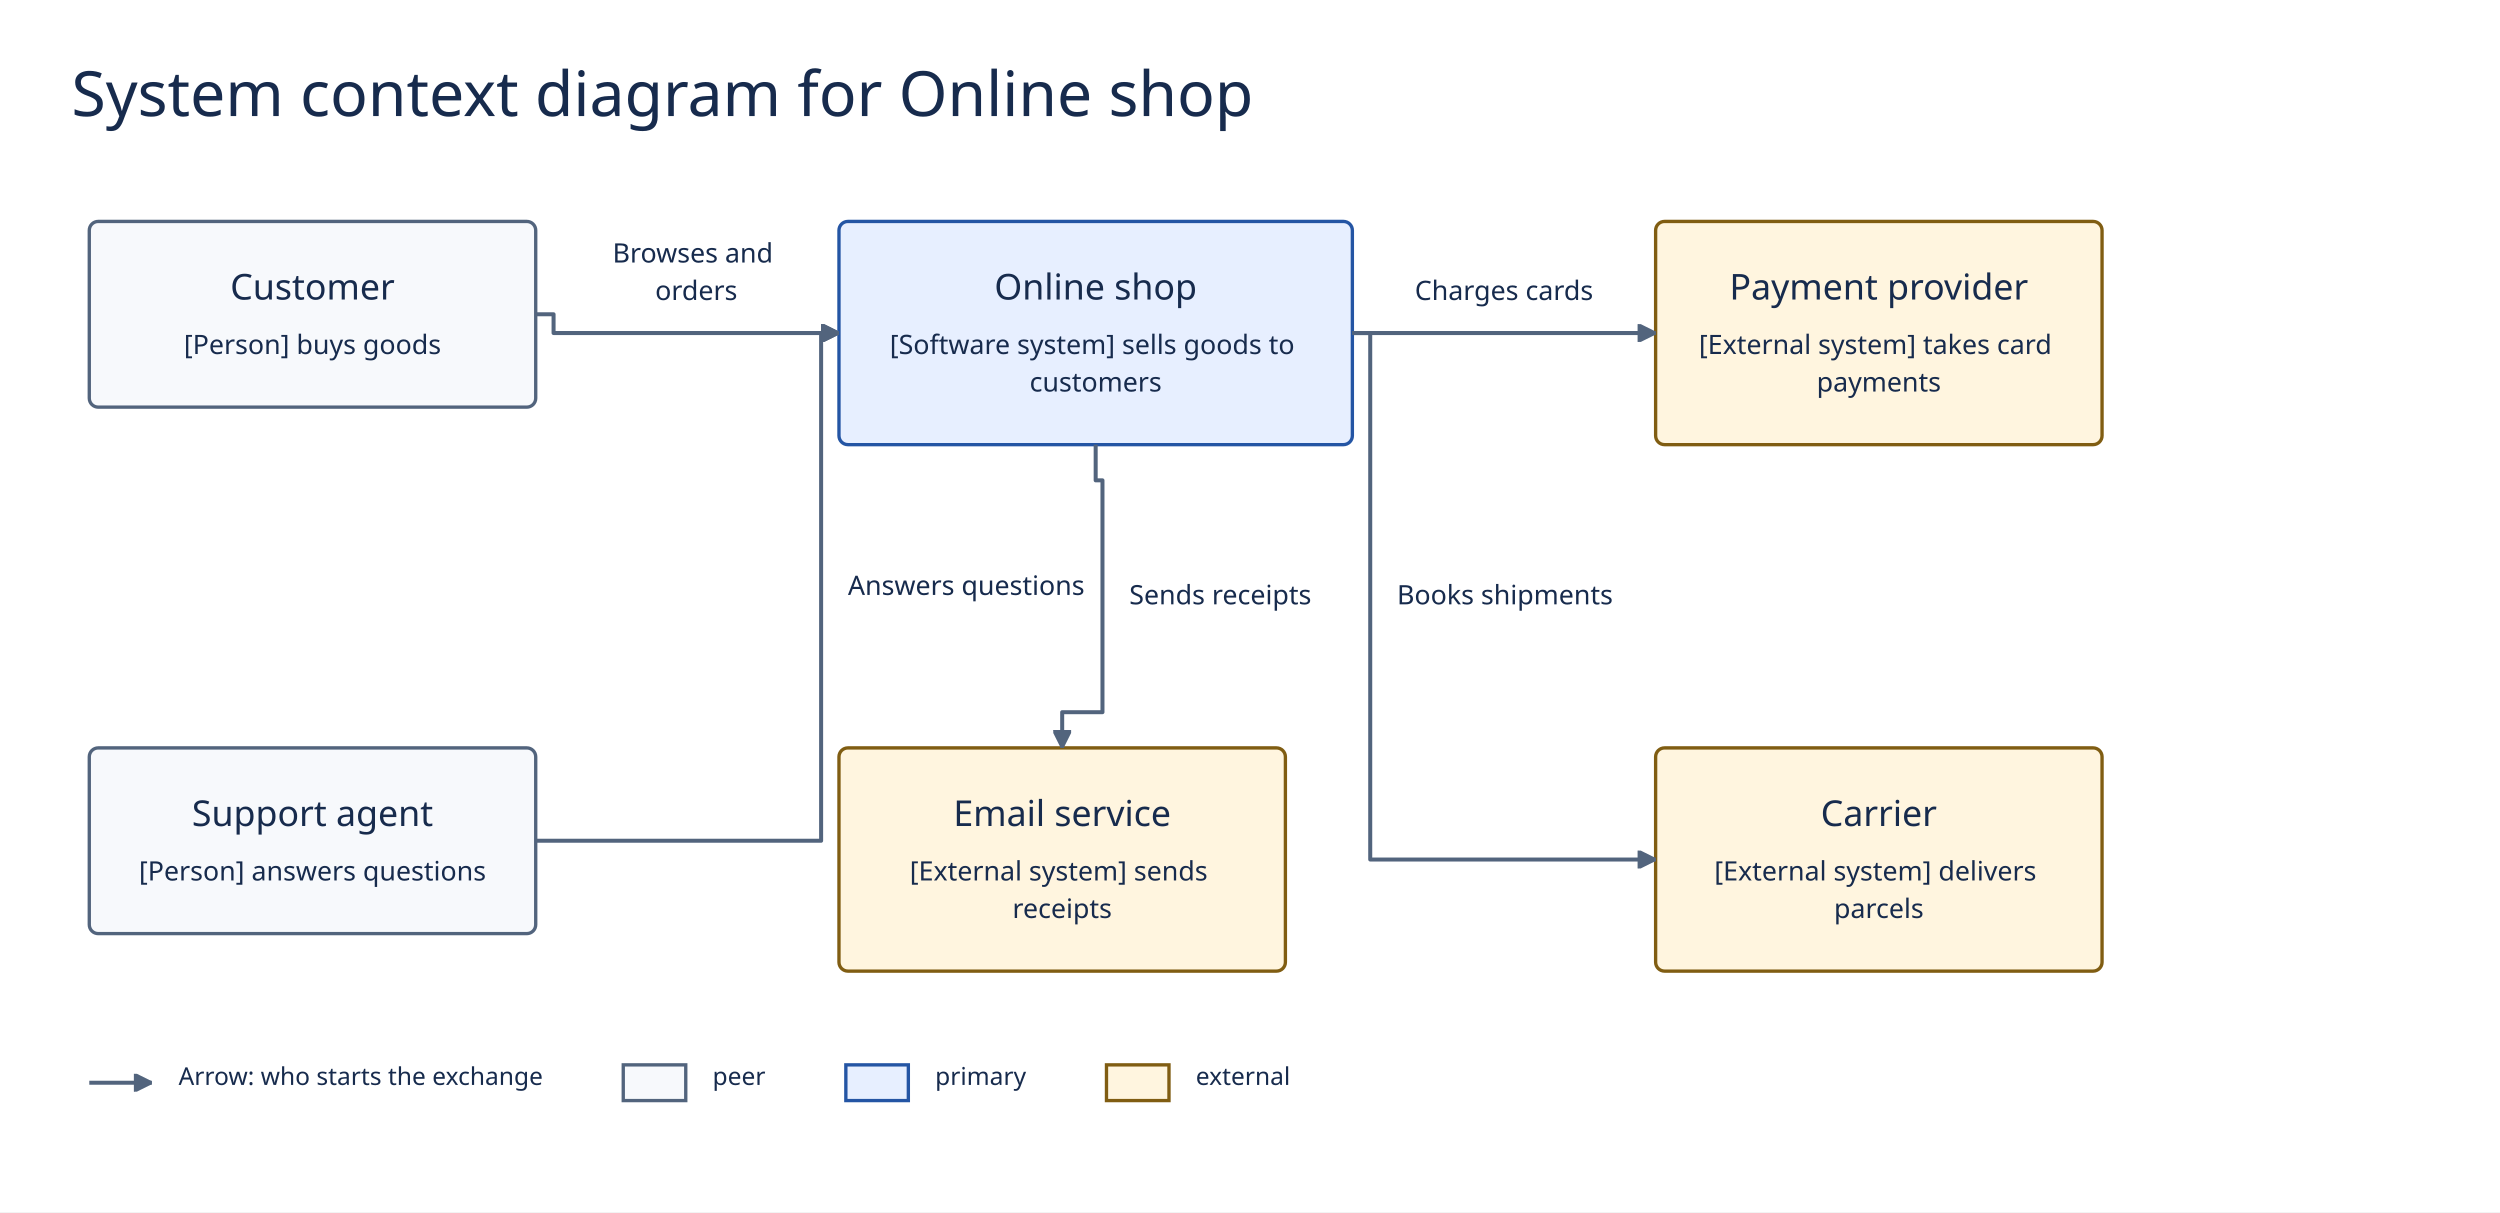
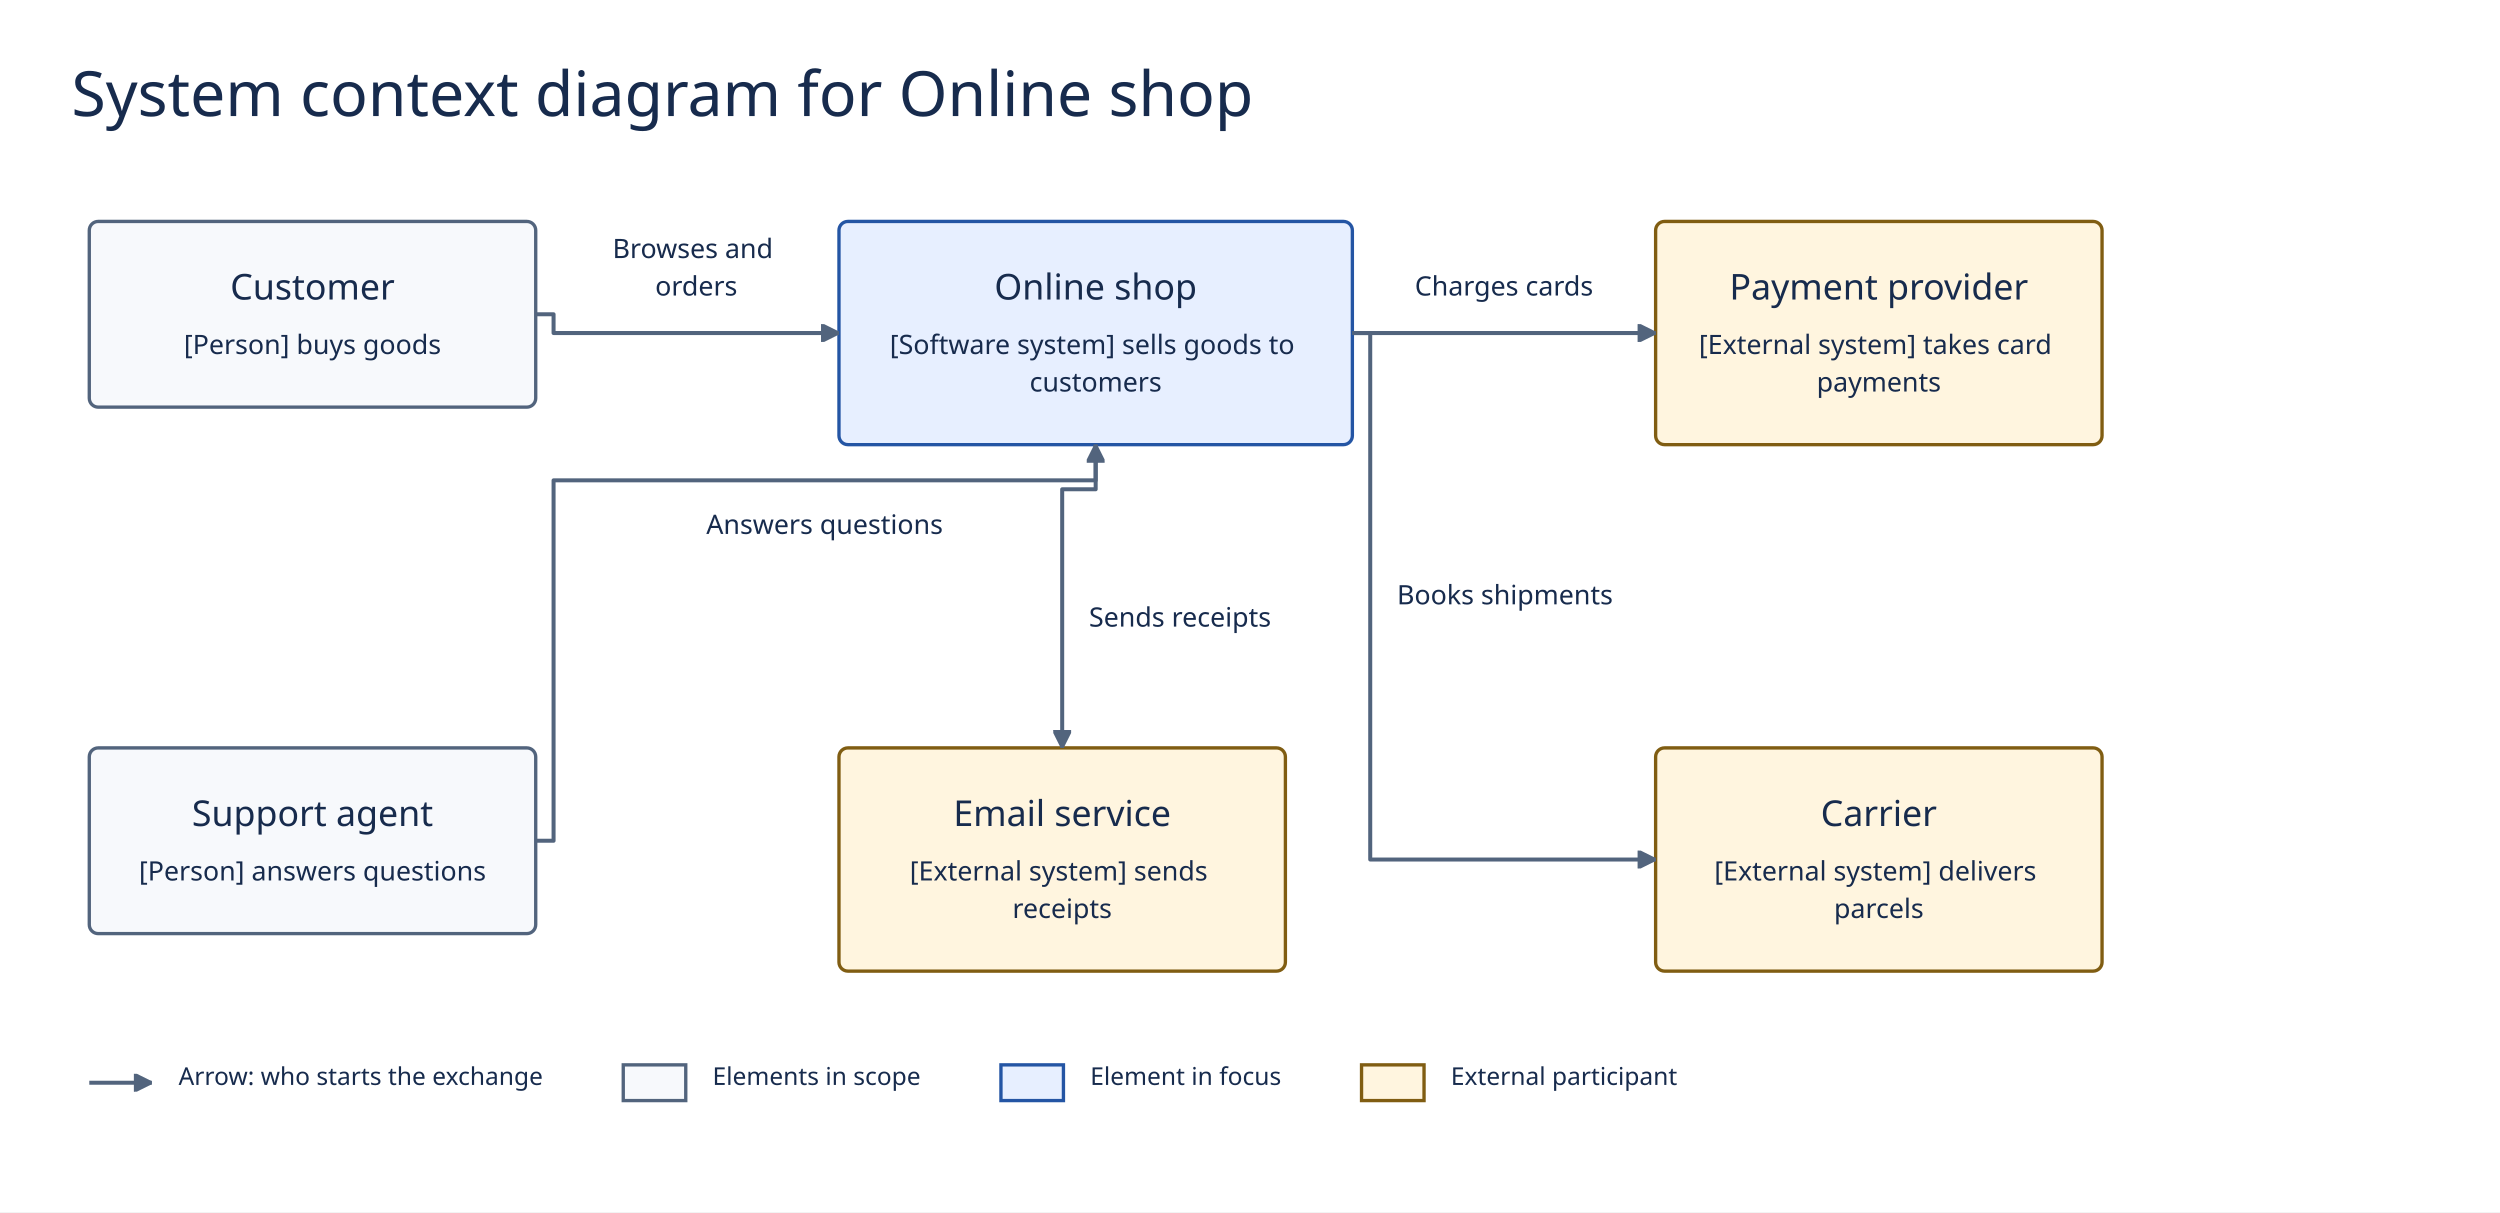
<svg xmlns="http://www.w3.org/2000/svg" viewBox="0 0 1120 543.059" width="1120" height="543.059" lang="en" role="img" aria-labelledby="c2-en-document-title c2-en-document-desc" data-archatlas="0.1" data-measured-with="pillow">
  <defs>
    <marker id="c2-en-marker-peer-arrow" viewBox="0 0 10 10" refX="10" refY="5" markerWidth="8" markerHeight="8" markerUnits="userSpaceOnUse" orient="auto-start-reverse">
      <path d="M 0 0 L 10 5 L 0 10 Z" fill="#52647d" stroke="#52647d" stroke-width="1.5" />
    </marker>
    <marker id="c2-en-marker-peer-circle" viewBox="0 0 10 10" refX="5" refY="5" markerWidth="8" markerHeight="8" markerUnits="userSpaceOnUse">
      <circle cx="5" cy="5" r="3.5" fill="#ffffff" stroke="#52647d" stroke-width="1.5" />
    </marker>
  </defs>
  <rect width="1120" height="543.059" fill="#ffffff" data-role="canvas" />
  <rect id="c2-en-shape-node-cust" data-id="cust" data-role="node" data-parent="" data-kind="person" fill="#f7f9fc" stroke="#52647d" stroke-width="1.5" data-box="40 99.2 200 83.2" x="40" y="99.2" width="200" height="83.2" rx="4" />
  <rect id="c2-en-shape-node-shop" data-id="shop" data-role="node" data-parent="" data-kind="system" fill="#e7efff" stroke="#2455a4" stroke-width="1.5" data-box="375.859 99.2 230 100" x="375.859" y="99.2" width="230" height="100" rx="4" />
  <rect id="c2-en-shape-node-pay" data-id="pay" data-role="node" data-parent="" data-kind="external" fill="#fff5df" stroke="#805d12" stroke-width="1.5" data-box="741.719 99.2 200 100" x="741.719" y="99.2" width="200" height="100" rx="4" />
  <rect id="c2-en-shape-node-agent" data-id="agent" data-role="node" data-parent="" data-kind="person" fill="#f7f9fc" stroke="#52647d" stroke-width="1.5" data-box="40 335.059 200 83.2" x="40" y="335.059" width="200" height="83.2" rx="4" />
  <rect id="c2-en-shape-node-mail" data-id="mail" data-role="node" data-parent="" data-kind="external" fill="#fff5df" stroke="#805d12" stroke-width="1.5" data-box="375.859 335.059 200 100" x="375.859" y="335.059" width="200" height="100" rx="4" />
  <rect id="c2-en-shape-node-car" data-id="car" data-role="node" data-parent="" data-kind="external" fill="#fff5df" stroke="#805d12" stroke-width="1.5" data-box="741.719 335.059 200 100" x="741.719" y="335.059" width="200" height="100" rx="4" />
  <rect id="c2-en-shape-legend-swatch-__legend-swatch-1" data-id="__legend-swatch-1" data-role="legend-swatch" data-parent="" data-kind="component" fill="#f7f9fc" stroke="#52647d" stroke-width="1.5" data-box="279.219 477.059 28 16" x="279.219" y="477.059" width="28" height="16" rx="0" />
-   <rect id="c2-en-shape-legend-swatch-__legend-swatch-2" data-id="__legend-swatch-2" data-role="legend-swatch" data-parent="" data-kind="component" fill="#e7efff" stroke="#2455a4" stroke-width="1.5" data-box="378.938 477.059 28 16" x="378.938" y="477.059" width="28" height="16" rx="0" />
-   <rect id="c2-en-shape-legend-swatch-__legend-swatch-3" data-id="__legend-swatch-3" data-role="legend-swatch" data-parent="" data-kind="component" fill="#fff5df" stroke="#805d12" stroke-width="1.5" data-box="495.703 477.059 28 16" x="495.703" y="477.059" width="28" height="16" rx="0" />
+   <rect id="c2-en-shape-legend-swatch-__legend-swatch-2" data-id="__legend-swatch-2" data-role="legend-swatch" data-parent="" data-kind="component" fill="#e7efff" stroke="#2455a4" stroke-width="1.5" data-box="448.422 477.059 28 16" x="448.422" y="477.059" width="28" height="16" rx="0" />
+   <rect id="c2-en-shape-legend-swatch-__legend-swatch-3" data-id="__legend-swatch-3" data-role="legend-swatch" data-parent="" data-kind="component" fill="#fff5df" stroke="#805d12" stroke-width="1.5" data-box="609.969 477.059 28 16" x="609.969" y="477.059" width="28" height="16" rx="0" />
  <polyline id="c2-en-edge-edge-1" data-id="edge-1" data-role="edge" data-from="cust" data-to="shop" data-kind="call" points="240,140.8 248,140.8 248,149.2 375.859,149.2" fill="none" stroke="#52647d" stroke-width="1.8" stroke-linejoin="round" marker-end="url(#c2-en-marker-peer-arrow)" />
-   <polyline id="c2-en-edge-edge-2" data-id="edge-2" data-role="edge" data-from="agent" data-to="shop" data-kind="call" points="240,376.659 367.859,376.659 367.859,149.2 375.859,149.2" fill="none" stroke="#52647d" stroke-width="1.8" stroke-linejoin="round" marker-end="url(#c2-en-marker-peer-arrow)" />
+   <polyline id="c2-en-edge-edge-2" data-id="edge-2" data-role="edge" data-from="agent" data-to="shop" data-kind="call" points="240,376.659 248,376.659 248,215.2 490.859,215.2 490.859,199.2" fill="none" stroke="#52647d" stroke-width="1.8" stroke-linejoin="round" marker-end="url(#c2-en-marker-peer-arrow)" />
  <polyline id="c2-en-edge-edge-3" data-id="edge-3" data-role="edge" data-from="shop" data-to="pay" data-kind="call" points="605.859,149.2 741.719,149.2" fill="none" stroke="#52647d" stroke-width="1.8" stroke-linejoin="round" marker-end="url(#c2-en-marker-peer-arrow)" />
  <polyline id="c2-en-edge-edge-4" data-id="edge-4" data-role="edge" data-from="shop" data-to="car" data-kind="call" points="605.859,149.2 613.859,149.2 613.859,385.059 741.719,385.059" fill="none" stroke="#52647d" stroke-width="1.8" stroke-linejoin="round" marker-end="url(#c2-en-marker-peer-arrow)" />
-   <polyline id="c2-en-edge-edge-5" data-id="edge-5" data-role="edge" data-from="shop" data-to="mail" data-kind="call" points="490.859,199.2 490.859,215.2 493.906,215.2 493.906,319.059 475.859,319.059 475.859,335.059" fill="none" stroke="#52647d" stroke-width="1.8" stroke-linejoin="round" marker-end="url(#c2-en-marker-peer-arrow)" />
+   <polyline id="c2-en-edge-edge-5" data-id="edge-5" data-role="edge" data-from="shop" data-to="mail" data-kind="call" points="490.859,199.2 490.859,219.2 475.859,219.2 475.859,335.059" fill="none" stroke="#52647d" stroke-width="1.8" stroke-linejoin="round" marker-end="url(#c2-en-marker-peer-arrow)" />
  <polyline id="c2-en-edge-legend-line-0" data-id="legend-line-0" data-role="edge" data-from="" data-to="" data-kind="legend" points="40,485.059 68,485.059" fill="none" stroke="#52647d" stroke-width="1.8" stroke-linejoin="round" marker-end="url(#c2-en-marker-peer-arrow)" />
-   <rect id="c2-en-shape-label-bg-__edge-1-background" data-id="__edge-1-background" data-role="label-bg" data-parent="edge-1" x="270.977" y="101.6" width="81.906" height="41.6" fill="#ffffff" fill-opacity="0.92" rx="3" />
-   <rect id="c2-en-shape-label-bg-__edge-2-background" data-id="__edge-2-background" data-role="label-bg" data-parent="edge-2" x="374.859" y="250.53" width="116.047" height="24.8" fill="#ffffff" fill-opacity="0.92" rx="3" />
-   <rect id="c2-en-shape-label-bg-__edge-3-background" data-id="__edge-3-background" data-role="label-bg" data-parent="edge-3" x="628.828" y="118.4" width="89.922" height="24.8" fill="#ffffff" fill-opacity="0.92" rx="3" />
+   <rect id="c2-en-shape-label-bg-__edge-1-background" data-id="__edge-1-background" data-role="label-bg" data-parent="edge-1" x="270.977" y="99.6" width="81.906" height="41.6" fill="#ffffff" fill-opacity="0.92" rx="3" />
+   <rect id="c2-en-shape-label-bg-__edge-2-background" data-id="__edge-2-background" data-role="label-bg" data-parent="edge-2" x="311.406" y="223.2" width="116.047" height="24.8" fill="#ffffff" fill-opacity="0.92" rx="3" />
+   <rect id="c2-en-shape-label-bg-__edge-3-background" data-id="__edge-3-background" data-role="label-bg" data-parent="edge-3" x="628.828" y="116.4" width="89.922" height="24.8" fill="#ffffff" fill-opacity="0.92" rx="3" />
  <rect id="c2-en-shape-label-bg-__edge-4-background" data-id="__edge-4-background" data-role="label-bg" data-parent="edge-4" x="620.859" y="254.73" width="106.734" height="24.8" fill="#ffffff" fill-opacity="0.92" rx="3" />
-   <rect id="c2-en-shape-label-bg-__edge-5-background" data-id="__edge-5-background" data-role="label-bg" data-parent="edge-5" x="500.906" y="254.73" width="91.594" height="24.8" fill="#ffffff" fill-opacity="0.92" rx="3" />
+   <rect id="c2-en-shape-label-bg-__edge-5-background" data-id="__edge-5-background" data-role="label-bg" data-parent="edge-5" x="482.859" y="264.73" width="91.594" height="24.8" fill="#ffffff" fill-opacity="0.92" rx="3" />
  <text id="c2-en-text-title-figure-title" data-id="figure-title" data-role="title" data-owner="" x="32" y="52" font-size="28" font-family="&quot;Noto Sans&quot;, &quot;DejaVu Sans&quot;, &quot;Liberation Sans&quot;, &quot;Noto Sans CJK SC&quot;, sans-serif" text-anchor="start" fill="#172b4d" data-text-box="32 24 529.438 39.2">
    <tspan x="32" y="52">
      <tspan font-family="Noto Sans">System context diagram for Online shop</tspan>
    </tspan>
  </text>
  <text id="c2-en-text-name-cust-name" data-id="cust-name" data-role="name" data-owner="cust" x="140" y="134.2" font-size="16" font-family="&quot;Noto Sans&quot;, &quot;DejaVu Sans&quot;, &quot;Liberation Sans&quot;, &quot;Noto Sans CJK SC&quot;, sans-serif" text-anchor="middle" fill="#172b4d" data-text-box="103.141 118.2 73.719 22.4">
    <tspan x="140" y="134.2">
      <tspan font-family="Noto Sans">Customer</tspan>
    </tspan>
  </text>
  <text id="c2-en-text-sub-cust-sub" data-id="cust-sub" data-role="sub" data-owner="cust" x="140" y="158.6" font-size="12" font-family="&quot;Noto Sans&quot;, &quot;DejaVu Sans&quot;, &quot;Liberation Sans&quot;, &quot;Noto Sans CJK SC&quot;, sans-serif" text-anchor="middle" fill="#172b4d" data-text-box="82.359 146.6 115.281 16.8">
    <tspan x="140" y="158.6">
      <tspan font-family="Noto Sans">[Person] buys goods</tspan>
    </tspan>
  </text>
  <text id="c2-en-text-name-shop-name" data-id="shop-name" data-role="name" data-owner="shop" x="490.859" y="134.2" font-size="16" font-family="&quot;Noto Sans&quot;, &quot;DejaVu Sans&quot;, &quot;Liberation Sans&quot;, &quot;Noto Sans CJK SC&quot;, sans-serif" text-anchor="middle" fill="#172b4d" data-text-box="445.461 118.2 90.797 22.4">
    <tspan x="490.859" y="134.2">
      <tspan font-family="Noto Sans">Online shop</tspan>
    </tspan>
  </text>
  <text id="c2-en-text-sub-shop-sub" data-id="shop-sub" data-role="sub" data-owner="shop" x="490.859" y="158.6" font-size="12" font-family="&quot;Noto Sans&quot;, &quot;DejaVu Sans&quot;, &quot;Liberation Sans&quot;, &quot;Noto Sans CJK SC&quot;, sans-serif" text-anchor="middle" fill="#172b4d" data-text-box="400.164 146.6 181.391 33.6">
    <tspan x="490.859" y="158.6">
      <tspan font-family="Noto Sans">[Software system] sells goods to</tspan>
    </tspan>
    <tspan x="490.859" y="175.4">
      <tspan font-family="Noto Sans">customers</tspan>
    </tspan>
  </text>
  <text id="c2-en-text-name-pay-name" data-id="pay-name" data-role="name" data-owner="pay" x="841.719" y="134.2" font-size="16" font-family="&quot;Noto Sans&quot;, &quot;DejaVu Sans&quot;, &quot;Liberation Sans&quot;, &quot;Noto Sans CJK SC&quot;, sans-serif" text-anchor="middle" fill="#172b4d" data-text-box="774.781 118.2 133.875 22.4">
    <tspan x="841.719" y="134.2">
      <tspan font-family="Noto Sans">Payment provider</tspan>
    </tspan>
  </text>
  <text id="c2-en-text-sub-pay-sub" data-id="pay-sub" data-role="sub" data-owner="pay" x="841.719" y="158.6" font-size="12" font-family="&quot;Noto Sans&quot;, &quot;DejaVu Sans&quot;, &quot;Liberation Sans&quot;, &quot;Noto Sans CJK SC&quot;, sans-serif" text-anchor="middle" fill="#172b4d" data-text-box="762.664 146.6 158.109 33.6">
    <tspan x="841.719" y="158.6">
      <tspan font-family="Noto Sans">[External system] takes card</tspan>
    </tspan>
    <tspan x="841.719" y="175.4">
      <tspan font-family="Noto Sans">payments</tspan>
    </tspan>
  </text>
  <text id="c2-en-text-name-agent-name" data-id="agent-name" data-role="name" data-owner="agent" x="140" y="370.059" font-size="16" font-family="&quot;Noto Sans&quot;, &quot;DejaVu Sans&quot;, &quot;Liberation Sans&quot;, &quot;Noto Sans CJK SC&quot;, sans-serif" text-anchor="middle" fill="#172b4d" data-text-box="85.945 354.059 108.109 22.4">
    <tspan x="140" y="370.059">
      <tspan font-family="Noto Sans">Support agent</tspan>
    </tspan>
  </text>
  <text id="c2-en-text-sub-agent-sub" data-id="agent-sub" data-role="sub" data-owner="agent" x="140" y="394.459" font-size="12" font-family="&quot;Noto Sans&quot;, &quot;DejaVu Sans&quot;, &quot;Liberation Sans&quot;, &quot;Noto Sans CJK SC&quot;, sans-serif" text-anchor="middle" fill="#172b4d" data-text-box="62.219 382.459 155.562 16.8">
    <tspan x="140" y="394.459">
      <tspan font-family="Noto Sans">[Person] answers questions</tspan>
    </tspan>
  </text>
  <text id="c2-en-text-name-mail-name" data-id="mail-name" data-role="name" data-owner="mail" x="475.859" y="370.059" font-size="16" font-family="&quot;Noto Sans&quot;, &quot;DejaVu Sans&quot;, &quot;Liberation Sans&quot;, &quot;Noto Sans CJK SC&quot;, sans-serif" text-anchor="middle" fill="#172b4d" data-text-box="427.117 354.059 97.484 22.4">
    <tspan x="475.859" y="370.059">
      <tspan font-family="Noto Sans">Email service</tspan>
    </tspan>
  </text>
  <text id="c2-en-text-sub-mail-sub" data-id="mail-sub" data-role="sub" data-owner="mail" x="475.859" y="394.459" font-size="12" font-family="&quot;Noto Sans&quot;, &quot;DejaVu Sans&quot;, &quot;Liberation Sans&quot;, &quot;Noto Sans CJK SC&quot;, sans-serif" text-anchor="middle" fill="#172b4d" data-text-box="409.125 382.459 133.469 33.6">
    <tspan x="475.859" y="394.459">
      <tspan font-family="Noto Sans">[External system] sends</tspan>
    </tspan>
    <tspan x="475.859" y="411.259">
      <tspan font-family="Noto Sans">receipts</tspan>
    </tspan>
  </text>
  <text id="c2-en-text-name-car-name" data-id="car-name" data-role="name" data-owner="car" x="841.719" y="370.059" font-size="16" font-family="&quot;Noto Sans&quot;, &quot;DejaVu Sans&quot;, &quot;Liberation Sans&quot;, &quot;Noto Sans CJK SC&quot;, sans-serif" text-anchor="middle" fill="#172b4d" data-text-box="815.688 354.059 52.062 22.4">
    <tspan x="841.719" y="370.059">
      <tspan font-family="Noto Sans">Carrier</tspan>
    </tspan>
  </text>
  <text id="c2-en-text-sub-car-sub" data-id="car-sub" data-role="sub" data-owner="car" x="841.719" y="394.459" font-size="12" font-family="&quot;Noto Sans&quot;, &quot;DejaVu Sans&quot;, &quot;Liberation Sans&quot;, &quot;Noto Sans CJK SC&quot;, sans-serif" text-anchor="middle" fill="#172b4d" data-text-box="769.57 382.459 144.297 33.6">
    <tspan x="841.719" y="394.459">
      <tspan font-family="Noto Sans">[External system] delivers</tspan>
    </tspan>
    <tspan x="841.719" y="411.259">
      <tspan font-family="Noto Sans">parcels</tspan>
    </tspan>
  </text>
-   <text id="c2-en-text-edge-label-edge-1-label" data-id="edge-1-label" data-role="edge-label" data-owner="edge-1" x="311.93" y="117.6" font-size="12" font-family="&quot;Noto Sans&quot;, &quot;DejaVu Sans&quot;, &quot;Liberation Sans&quot;, &quot;Noto Sans CJK SC&quot;, sans-serif" text-anchor="middle" fill="#172b4d" data-text-box="275.977 105.6 71.906 33.6">
-     <tspan x="311.93" y="117.6">
+   <text id="c2-en-text-edge-label-edge-1-label" data-id="edge-1-label" data-role="edge-label" data-owner="edge-1" x="311.93" y="115.6" font-size="12" font-family="&quot;Noto Sans&quot;, &quot;DejaVu Sans&quot;, &quot;Liberation Sans&quot;, &quot;Noto Sans CJK SC&quot;, sans-serif" text-anchor="middle" fill="#172b4d" data-text-box="275.977 103.6 71.906 33.6">
+     <tspan x="311.93" y="115.6">
      <tspan font-family="Noto Sans">Browses and</tspan>
    </tspan>
-     <tspan x="311.93" y="134.4">
+     <tspan x="311.93" y="132.4">
      <tspan font-family="Noto Sans">orders</tspan>
    </tspan>
  </text>
-   <text id="c2-en-text-edge-label-edge-2-label" data-id="edge-2-label" data-role="edge-label" data-owner="edge-2" x="432.883" y="266.53" font-size="12" font-family="&quot;Noto Sans&quot;, &quot;DejaVu Sans&quot;, &quot;Liberation Sans&quot;, &quot;Noto Sans CJK SC&quot;, sans-serif" text-anchor="middle" fill="#172b4d" data-text-box="379.859 254.53 106.047 16.8">
-     <tspan x="432.883" y="266.53">
+   <text id="c2-en-text-edge-label-edge-2-label" data-id="edge-2-label" data-role="edge-label" data-owner="edge-2" x="369.43" y="239.2" font-size="12" font-family="&quot;Noto Sans&quot;, &quot;DejaVu Sans&quot;, &quot;Liberation Sans&quot;, &quot;Noto Sans CJK SC&quot;, sans-serif" text-anchor="middle" fill="#172b4d" data-text-box="316.406 227.2 106.047 16.8">
+     <tspan x="369.43" y="239.2">
      <tspan font-family="Noto Sans">Answers questions</tspan>
    </tspan>
  </text>
-   <text id="c2-en-text-edge-label-edge-3-label" data-id="edge-3-label" data-role="edge-label" data-owner="edge-3" x="673.789" y="134.4" font-size="12" font-family="&quot;Noto Sans&quot;, &quot;DejaVu Sans&quot;, &quot;Liberation Sans&quot;, &quot;Noto Sans CJK SC&quot;, sans-serif" text-anchor="middle" fill="#172b4d" data-text-box="633.828 122.4 79.922 16.8">
-     <tspan x="673.789" y="134.4">
+   <text id="c2-en-text-edge-label-edge-3-label" data-id="edge-3-label" data-role="edge-label" data-owner="edge-3" x="673.789" y="132.4" font-size="12" font-family="&quot;Noto Sans&quot;, &quot;DejaVu Sans&quot;, &quot;Liberation Sans&quot;, &quot;Noto Sans CJK SC&quot;, sans-serif" text-anchor="middle" fill="#172b4d" data-text-box="633.828 120.4 79.922 16.8">
+     <tspan x="673.789" y="132.4">
      <tspan font-family="Noto Sans">Charges cards</tspan>
    </tspan>
  </text>
  <text id="c2-en-text-edge-label-edge-4-label" data-id="edge-4-label" data-role="edge-label" data-owner="edge-4" x="674.227" y="270.73" font-size="12" font-family="&quot;Noto Sans&quot;, &quot;DejaVu Sans&quot;, &quot;Liberation Sans&quot;, &quot;Noto Sans CJK SC&quot;, sans-serif" text-anchor="middle" fill="#172b4d" data-text-box="625.859 258.73 96.734 16.8">
    <tspan x="674.227" y="270.73">
      <tspan font-family="Noto Sans">Books shipments</tspan>
    </tspan>
  </text>
-   <text id="c2-en-text-edge-label-edge-5-label" data-id="edge-5-label" data-role="edge-label" data-owner="edge-5" x="546.703" y="270.73" font-size="12" font-family="&quot;Noto Sans&quot;, &quot;DejaVu Sans&quot;, &quot;Liberation Sans&quot;, &quot;Noto Sans CJK SC&quot;, sans-serif" text-anchor="middle" fill="#172b4d" data-text-box="505.906 258.73 81.594 16.8">
-     <tspan x="546.703" y="270.73">
+   <text id="c2-en-text-edge-label-edge-5-label" data-id="edge-5-label" data-role="edge-label" data-owner="edge-5" x="528.656" y="280.73" font-size="12" font-family="&quot;Noto Sans&quot;, &quot;DejaVu Sans&quot;, &quot;Liberation Sans&quot;, &quot;Noto Sans CJK SC&quot;, sans-serif" text-anchor="middle" fill="#172b4d" data-text-box="487.859 268.73 81.594 16.8">
+     <tspan x="528.656" y="280.73">
      <tspan font-family="Noto Sans">Sends receipts</tspan>
    </tspan>
  </text>
  <text id="c2-en-text-legend-legend-0" data-id="legend-0" data-role="legend" data-owner="" x="80" y="486.059" font-size="11" font-family="&quot;Noto Sans&quot;, &quot;DejaVu Sans&quot;, &quot;Liberation Sans&quot;, &quot;Noto Sans CJK SC&quot;, sans-serif" text-anchor="start" fill="#172b4d" data-text-box="80 475.059 163.219 15.4">
    <tspan x="80" y="486.059">
      <tspan font-family="Noto Sans">Arrow: who starts the exchange</tspan>
    </tspan>
  </text>
-   <text id="c2-en-text-legend-legend-1" data-id="legend-1" data-role="legend" data-owner="" x="319.219" y="486.059" font-size="11" font-family="&quot;Noto Sans&quot;, &quot;DejaVu Sans&quot;, &quot;Liberation Sans&quot;, &quot;Noto Sans CJK SC&quot;, sans-serif" text-anchor="start" fill="#172b4d" data-text-box="319.219 475.059 23.719 15.4">
+   <text id="c2-en-text-legend-legend-1" data-id="legend-1" data-role="legend" data-owner="" x="319.219" y="486.059" font-size="11" font-family="&quot;Noto Sans&quot;, &quot;DejaVu Sans&quot;, &quot;Liberation Sans&quot;, &quot;Noto Sans CJK SC&quot;, sans-serif" text-anchor="start" fill="#172b4d" data-text-box="319.219 475.059 93.203 15.4">
    <tspan x="319.219" y="486.059">
-       <tspan font-family="Noto Sans">peer</tspan>
+       <tspan font-family="Noto Sans">Elements in scope</tspan>
    </tspan>
  </text>
-   <text id="c2-en-text-legend-legend-2" data-id="legend-2" data-role="legend" data-owner="" x="418.938" y="486.059" font-size="11" font-family="&quot;Noto Sans&quot;, &quot;DejaVu Sans&quot;, &quot;Liberation Sans&quot;, &quot;Noto Sans CJK SC&quot;, sans-serif" text-anchor="start" fill="#172b4d" data-text-box="418.938 475.059 40.766 15.4">
-     <tspan x="418.938" y="486.059">
-       <tspan font-family="Noto Sans">primary</tspan>
+   <text id="c2-en-text-legend-legend-2" data-id="legend-2" data-role="legend" data-owner="" x="488.422" y="486.059" font-size="11" font-family="&quot;Noto Sans&quot;, &quot;DejaVu Sans&quot;, &quot;Liberation Sans&quot;, &quot;Noto Sans CJK SC&quot;, sans-serif" text-anchor="start" fill="#172b4d" data-text-box="488.422 475.059 85.547 15.4">
+     <tspan x="488.422" y="486.059">
+       <tspan font-family="Noto Sans">Element in focus</tspan>
    </tspan>
  </text>
-   <text id="c2-en-text-legend-legend-3" data-id="legend-3" data-role="legend" data-owner="" x="535.703" y="486.059" font-size="11" font-family="&quot;Noto Sans&quot;, &quot;DejaVu Sans&quot;, &quot;Liberation Sans&quot;, &quot;Noto Sans CJK SC&quot;, sans-serif" text-anchor="start" fill="#172b4d" data-text-box="535.703 475.059 42.328 15.4">
-     <tspan x="535.703" y="486.059">
-       <tspan font-family="Noto Sans">external</tspan>
+   <text id="c2-en-text-legend-legend-3" data-id="legend-3" data-role="legend" data-owner="" x="649.969" y="486.059" font-size="11" font-family="&quot;Noto Sans&quot;, &quot;DejaVu Sans&quot;, &quot;Liberation Sans&quot;, &quot;Noto Sans CJK SC&quot;, sans-serif" text-anchor="start" fill="#172b4d" data-text-box="649.969 475.059 101.438 15.4">
+     <tspan x="649.969" y="486.059">
+       <tspan font-family="Noto Sans">External participant</tspan>
    </tspan>
  </text>
</svg>
